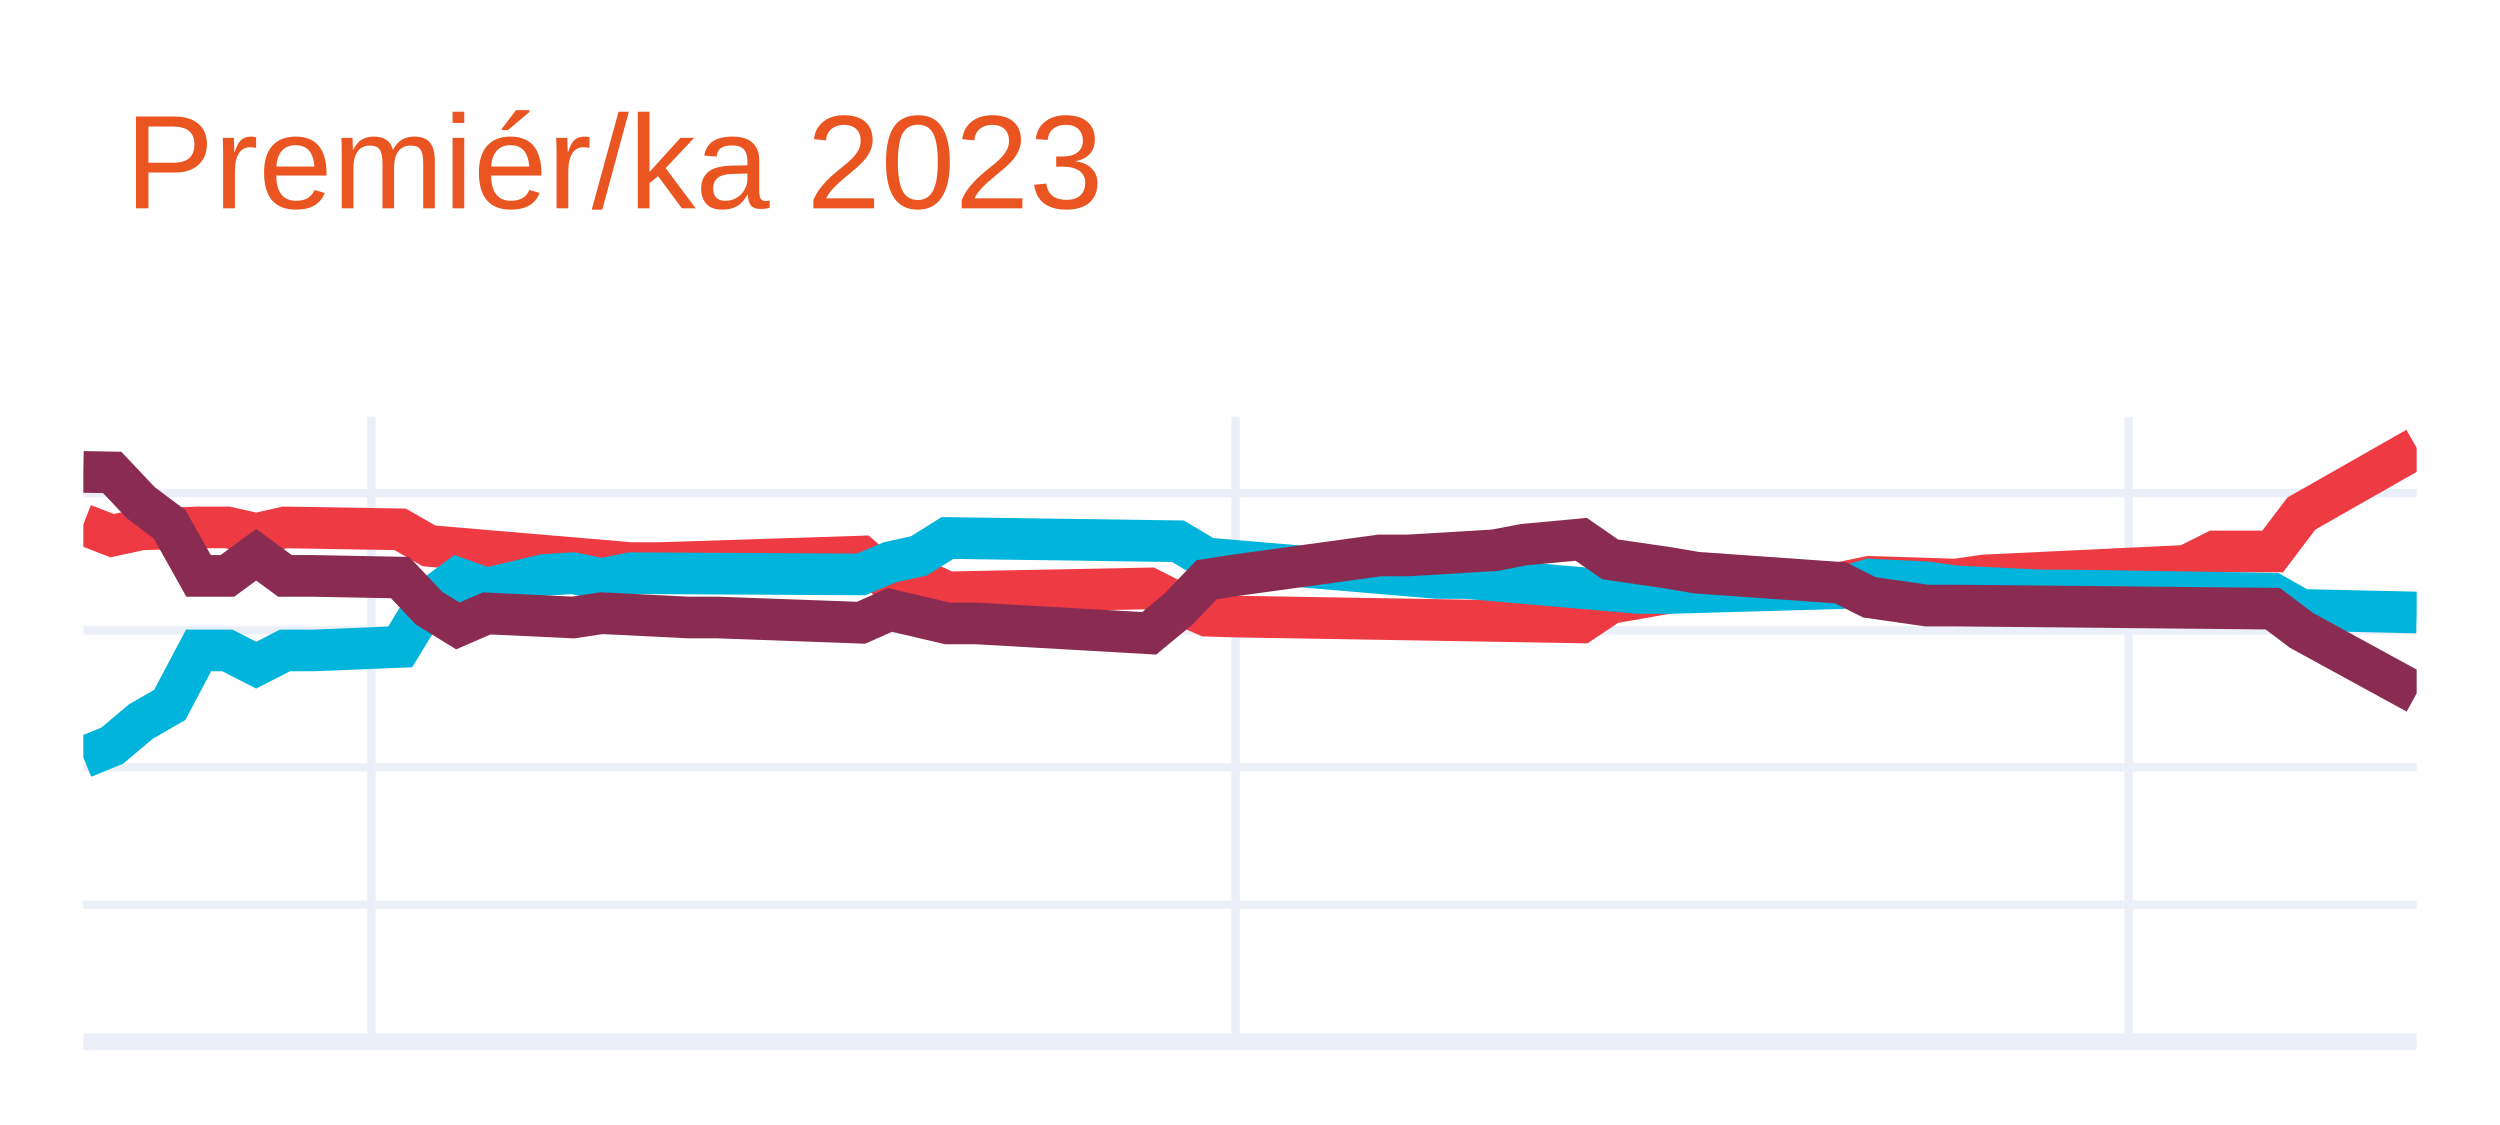
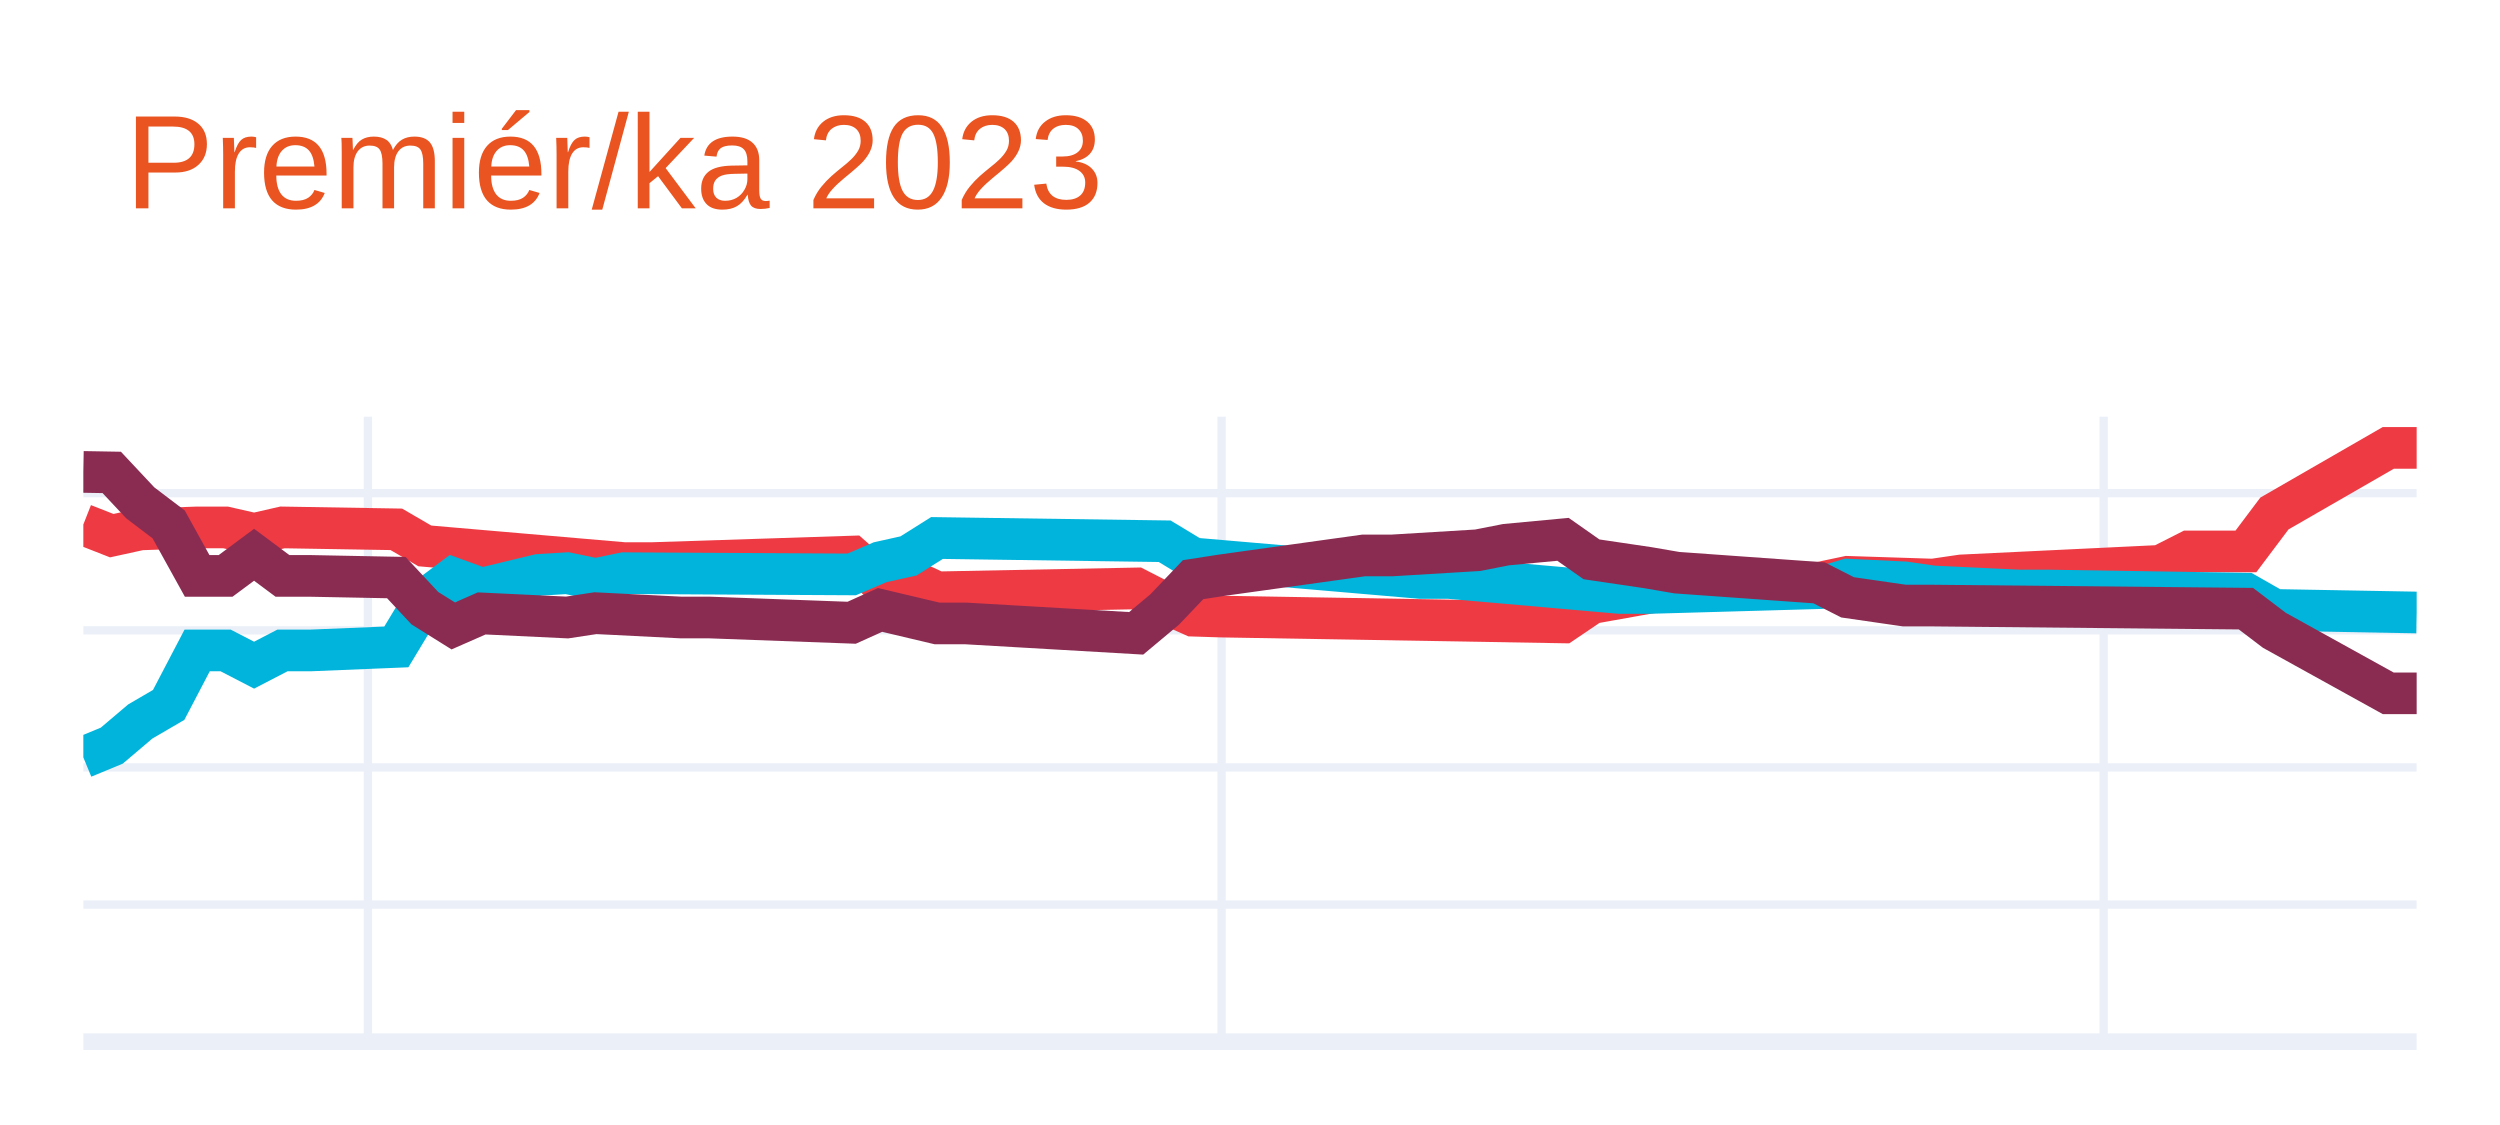
<svg xmlns="http://www.w3.org/2000/svg" class="main-svg" width="300" height="135" style="" viewBox="0 0 300 135">
  <rect x="0" y="0" width="300" height="135" style="fill: rgb(255, 255, 255); fill-opacity: 1;" />
-   <defs id="defs-608db1">
+   <defs id="defs-538af1">
    <g class="clips">
-       <clipPath id="clip608db1xyplot" class="plotclip">
+       <clipPath id="clip538af1xyplot" class="plotclip">
        <rect width="280" height="75" />
      </clipPath>
-       <clipPath class="axesclip" id="clip608db1x">
+       <clipPath class="axesclip" id="clip538af1x">
        <rect x="10" y="0" width="280" height="135" />
      </clipPath>
-       <clipPath class="axesclip" id="clip608db1y">
+       <clipPath class="axesclip" id="clip538af1y">
        <rect x="0" y="50" width="300" height="75" />
      </clipPath>
-       <clipPath class="axesclip" id="clip608db1xy">
+       <clipPath class="axesclip" id="clip538af1xy">
        <rect x="10" y="50" width="280" height="75" />
      </clipPath>
    </g>
    <g class="gradients" />
    <g class="patterns" />
  </defs>
  <g class="bglayer" />
  <g class="layer-below">
    <g class="imagelayer" />
    <g class="shapelayer" />
  </g>
  <g class="cartesianlayer">
    <g class="subplot xy">
      <g class="layer-subplot">
        <g class="shapelayer" />
        <g class="imagelayer" />
      </g>
      <g class="minor-gridlayer">
        <g class="x" />
        <g class="y" />
      </g>
      <g class="gridlayer">
        <g class="x">
-           <path class="xgrid crisp" transform="translate(44.57,0)" d="M0,50v75" style="stroke: rgb(235, 240, 248); stroke-opacity: 1; stroke-width: 1px;" />
-           <path class="xgrid crisp" transform="translate(148.27,0)" d="M0,50v75" style="stroke: rgb(235, 240, 248); stroke-opacity: 1; stroke-width: 1px;" />
-           <path class="xgrid crisp" transform="translate(255.43,0)" d="M0,50v75" style="stroke: rgb(235, 240, 248); stroke-opacity: 1; stroke-width: 1px;" />
+           <path class="xgrid crisp" transform="translate(44.15,0)" d="M0,50v75" style="stroke: rgb(235, 240, 248); stroke-opacity: 1; stroke-width: 1px;" />
+           <path class="xgrid crisp" transform="translate(146.59,0)" d="M0,50v75" style="stroke: rgb(235, 240, 248); stroke-opacity: 1; stroke-width: 1px;" />
+           <path class="xgrid crisp" transform="translate(252.44,0)" d="M0,50v75" style="stroke: rgb(235, 240, 248); stroke-opacity: 1; stroke-width: 1px;" />
        </g>
        <g class="y">
          <path class="ygrid crisp" transform="translate(0,108.55)" d="M10,0h280" style="stroke: rgb(235, 240, 248); stroke-opacity: 1; stroke-width: 1px;" />
          <path class="ygrid crisp" transform="translate(0,92.09)" d="M10,0h280" style="stroke: rgb(235, 240, 248); stroke-opacity: 1; stroke-width: 1px;" />
          <path class="ygrid crisp" transform="translate(0,75.64)" d="M10,0h280" style="stroke: rgb(235, 240, 248); stroke-opacity: 1; stroke-width: 1px;" />
          <path class="ygrid crisp" transform="translate(0,59.18)" d="M10,0h280" style="stroke: rgb(235, 240, 248); stroke-opacity: 1; stroke-width: 1px;" />
        </g>
      </g>
      <g class="zerolinelayer">
        <path class="yzl zl crisp" transform="translate(0,125)" d="M10,0h280" style="stroke: rgb(235, 240, 248); stroke-opacity: 1; stroke-width: 2px;" />
      </g>
      <path class="xlines-below" />
      <path class="ylines-below" />
      <g class="overlines-below" />
      <g class="xaxislayer-below" />
      <g class="yaxislayer-below" />
      <g class="overaxes-below" />
-       <g class="plot" transform="translate(10,50)" clip-path="url(#clip608db1xyplot)">
+       <g class="plot" transform="translate(10,50)" clip-path="url(#clip538af1xyplot)">
        <g class="scatterlayer mlayer">
-           <g class="trace scatter traceef10d5" style="stroke-miterlimit: 2; opacity: 1;">
+           <g class="trace scatter trace77e083" style="stroke-miterlimit: 2; opacity: 1;">
            <g class="fills" />
            <g class="errorbars" />
            <g class="lines">
-               <path class="js-line" d="M0,12.94L3.46,14.28L6.91,13.53L13.83,13.29L17.28,13.29L20.74,14.07L24.2,13.29L38.02,13.52L41.48,15.51L65.68,17.57L69.14,17.57L93.33,16.79L96.79,19.79L100.25,19.48L103.7,21.08L127.9,20.61L131.36,22.36L134.81,23.88L138.27,23.99L179.75,24.69L183.21,22.38L190.12,21.16L193.58,20.63L210.86,19.94L214.32,19.22L224.69,19.55L228.15,19.05L252.35,17.9L255.8,16.17L262.72,16.17L266.17,11.62L280,3.75" style="vector-effect: none; fill: none; stroke: rgb(238, 58, 67); stroke-opacity: 1; stroke-width: 5px; opacity: 1;" />
+               <path class="js-line" d="M0,12.94L3.41,14.28L6.83,13.53L13.66,13.29L17.07,13.29L20.49,14.07L23.9,13.29L37.56,13.52L40.98,15.51L64.88,17.57L68.29,17.57L92.2,16.79L95.61,19.79L99.02,19.48L102.44,21.08L126.34,20.61L129.76,22.36L133.17,23.88L136.59,23.99L177.56,24.69L180.98,22.38L187.8,21.16L191.22,20.63L208.29,19.94L211.71,19.22L221.95,19.55L225.37,19.05L249.27,17.9L252.68,16.17L259.51,16.17L262.93,11.62L276.59,3.75L280,3.75" style="vector-effect: none; fill: none; stroke: rgb(238, 58, 67); stroke-opacity: 1; stroke-width: 5px; opacity: 1;" />
            </g>
            <g class="points" />
            <g class="text" />
          </g>
-           <g class="trace scatter trace62247d" style="stroke-miterlimit: 2; opacity: 1;">
+           <g class="trace scatter tracef87df4" style="stroke-miterlimit: 2; opacity: 1;">
            <g class="fills" />
            <g class="errorbars" />
            <g class="lines">
-               <path class="js-line" d="M0,40.89L3.46,39.48L6.91,36.58L10.37,34.59L13.83,28.05L17.28,28.05L20.74,29.82L24.2,28.05L27.65,28.05L38.02,27.63L41.48,21.96L44.94,19.4L48.4,20.64L55.31,18.99L58.77,18.78L62.22,19.49L65.68,18.78L93.33,18.93L96.79,17.47L100.25,16.71L103.7,14.56L131.36,14.95L134.81,17.01L162.47,19.36L165.93,19.36L186.67,21.16L190.12,21.16L210.86,20.58L214.32,19.55L221.23,19.88L224.69,20.37L235.06,20.86L238.52,20.86L262.72,21.24L266.17,23.19L280,23.5" style="vector-effect: none; fill: none; stroke: rgb(0, 180, 219); stroke-opacity: 1; stroke-width: 5px; opacity: 1;" />
+               <path class="js-line" d="M0,40.89L3.41,39.48L6.83,36.58L10.24,34.59L13.66,28.05L17.07,28.05L20.49,29.82L23.9,28.05L27.32,28.05L37.56,27.63L40.98,21.96L44.39,19.4L47.8,20.64L54.63,18.99L58.05,18.78L61.46,19.49L64.88,18.78L92.2,18.93L95.61,17.47L99.02,16.71L102.44,14.56L129.76,14.95L133.17,17.01L160.49,19.36L163.9,19.36L184.39,21.16L187.8,21.16L208.29,20.58L211.71,19.55L218.54,19.88L221.95,20.37L232.2,20.86L235.61,20.86L259.51,21.24L262.93,23.19L280,23.5" style="vector-effect: none; fill: none; stroke: rgb(0, 180, 219); stroke-opacity: 1; stroke-width: 5px; opacity: 1;" />
            </g>
            <g class="points" />
            <g class="text" />
          </g>
-           <g class="trace scatter tracefaa706" style="stroke-miterlimit: 2; opacity: 1;">
+           <g class="trace scatter trace11cbd7" style="stroke-miterlimit: 2; opacity: 1;">
            <g class="fills" />
            <g class="errorbars" />
            <g class="lines">
-               <path class="js-line" d="M0,6.63L3.46,6.69L6.91,10.34L10.37,12.93L13.83,19.11L17.28,19.11L20.74,16.57L24.2,19.11L27.65,19.11L38.02,19.31L41.48,22.98L44.94,25.11L48.4,23.61L58.77,24.1L62.22,23.58L72.59,24.1L76.05,24.1L93.33,24.73L96.79,23.19L103.7,24.81L107.16,24.81L127.9,26L131.36,23.14L134.81,19.56L138.27,19.03L155.56,16.65L159.01,16.65L169.38,16.03L172.84,15.36L179.75,14.72L183.21,17.12L190.12,18.13L193.58,18.72L210.86,19.94L214.32,21.68L221.23,22.67L224.69,22.67L262.72,23.04L266.17,25.64L280,33.2" style="vector-effect: none; fill: none; stroke: rgb(138, 44, 81); stroke-opacity: 1; stroke-width: 5px; opacity: 1;" />
+               <path class="js-line" d="M0,6.63L3.41,6.69L6.83,10.34L10.24,12.93L13.66,19.11L17.07,19.11L20.49,16.57L23.9,19.11L27.32,19.11L37.56,19.31L40.98,22.98L44.39,25.11L47.8,23.61L58.05,24.1L61.46,23.58L71.71,24.1L75.12,24.1L92.2,24.73L95.61,23.19L102.44,24.81L105.85,24.81L126.34,26L129.76,23.14L133.17,19.56L136.59,19.03L153.66,16.65L157.07,16.65L167.32,16.03L170.73,15.36L177.56,14.72L180.98,17.12L187.8,18.13L191.22,18.72L208.29,19.94L211.71,21.68L218.54,22.67L221.95,22.67L259.51,23.04L262.93,25.64L276.59,33.2L280,33.2" style="vector-effect: none; fill: none; stroke: rgb(138, 44, 81); stroke-opacity: 1; stroke-width: 5px; opacity: 1;" />
            </g>
            <g class="points" />
            <g class="text" />
          </g>
        </g>
      </g>
      <g class="overplot" />
      <path class="xlines-above crisp" d="M0,0" style="fill: none;" />
      <path class="ylines-above crisp" d="M0,0" style="fill: none;" />
      <g class="overlines-above" />
      <g class="xaxislayer-above" />
      <g class="yaxislayer-above" />
      <g class="overaxes-above" />
    </g>
  </g>
  <g class="polarlayer" />
  <g class="smithlayer" />
  <g class="ternarylayer" />
  <g class="geolayer" />
  <g class="funnelarealayer" />
  <g class="pielayer" />
  <g class="iciclelayer" />
  <g class="treemaplayer" />
  <g class="sunburstlayer" />
  <g class="glimages" />
-   <defs id="topdefs-608db1">
+   <defs id="topdefs-538af1">
    <g class="clips" />
  </defs>
  <g class="layer-above">
    <g class="imagelayer" />
    <g class="shapelayer" />
  </g>
  <g class="infolayer">
    <g class="g-gtitle">
      <text class="gtitle" x="15" y="25" text-anchor="start" dy="0em" style="font-family: Ubuntu, verdana, arial, sans-serif; font-size: 16px; fill: rgb(233, 84, 32); opacity: 1; font-weight: normal; white-space: pre;">Premiér/ka 2023</text>
    </g>
    <g class="g-xtitle" />
    <g class="g-ytitle" />
  </g>
</svg>
